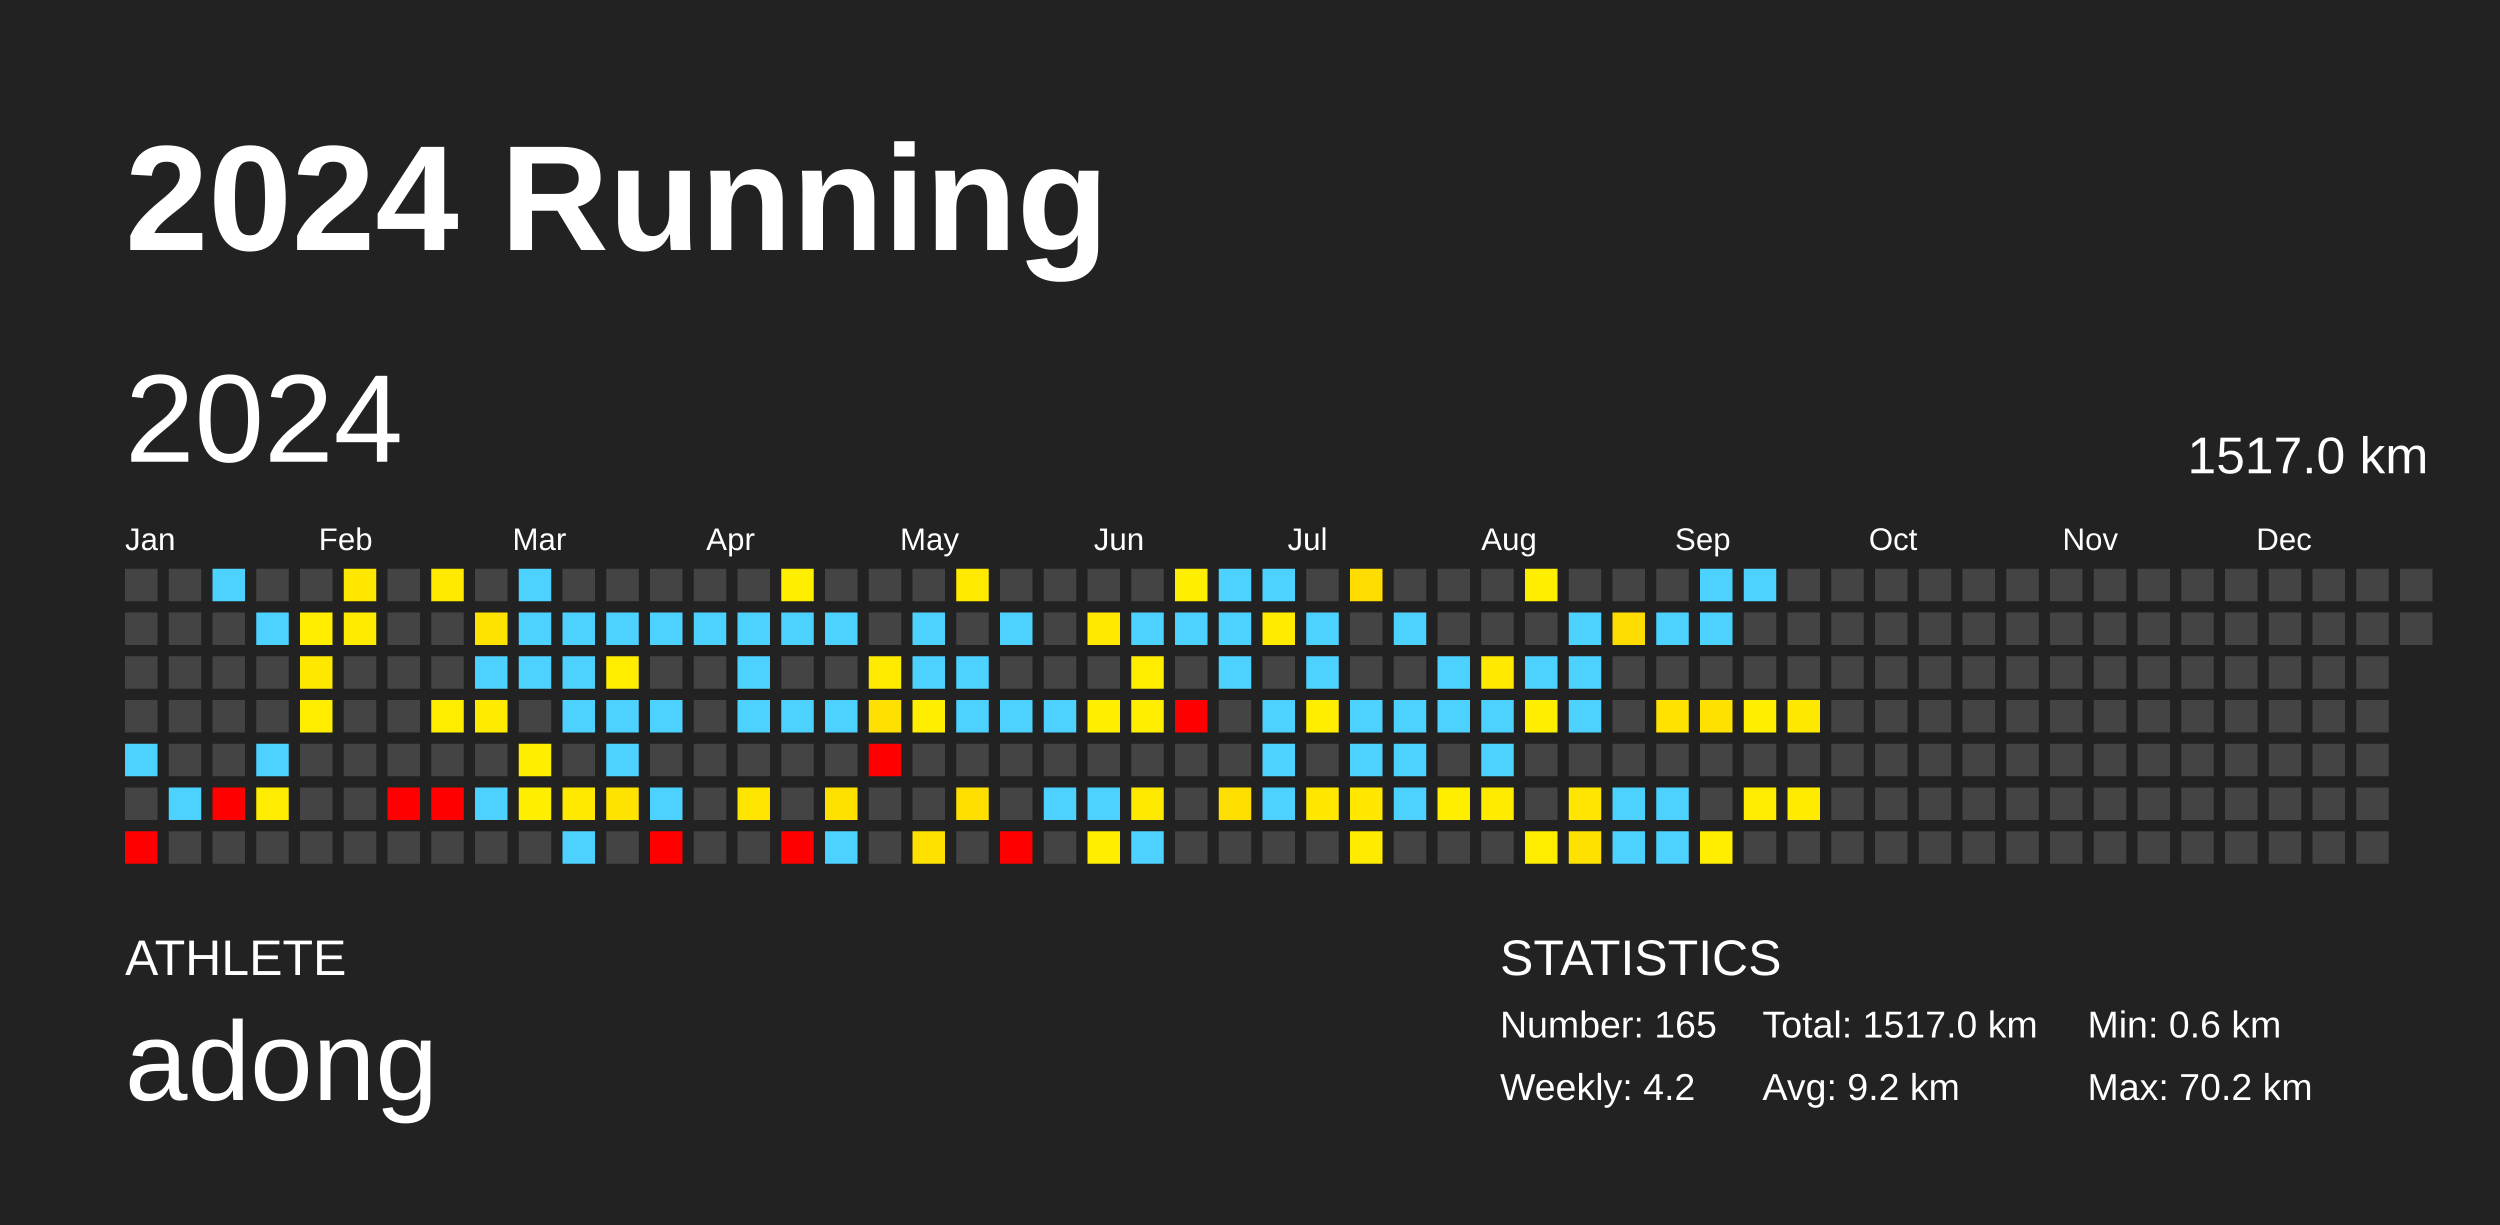
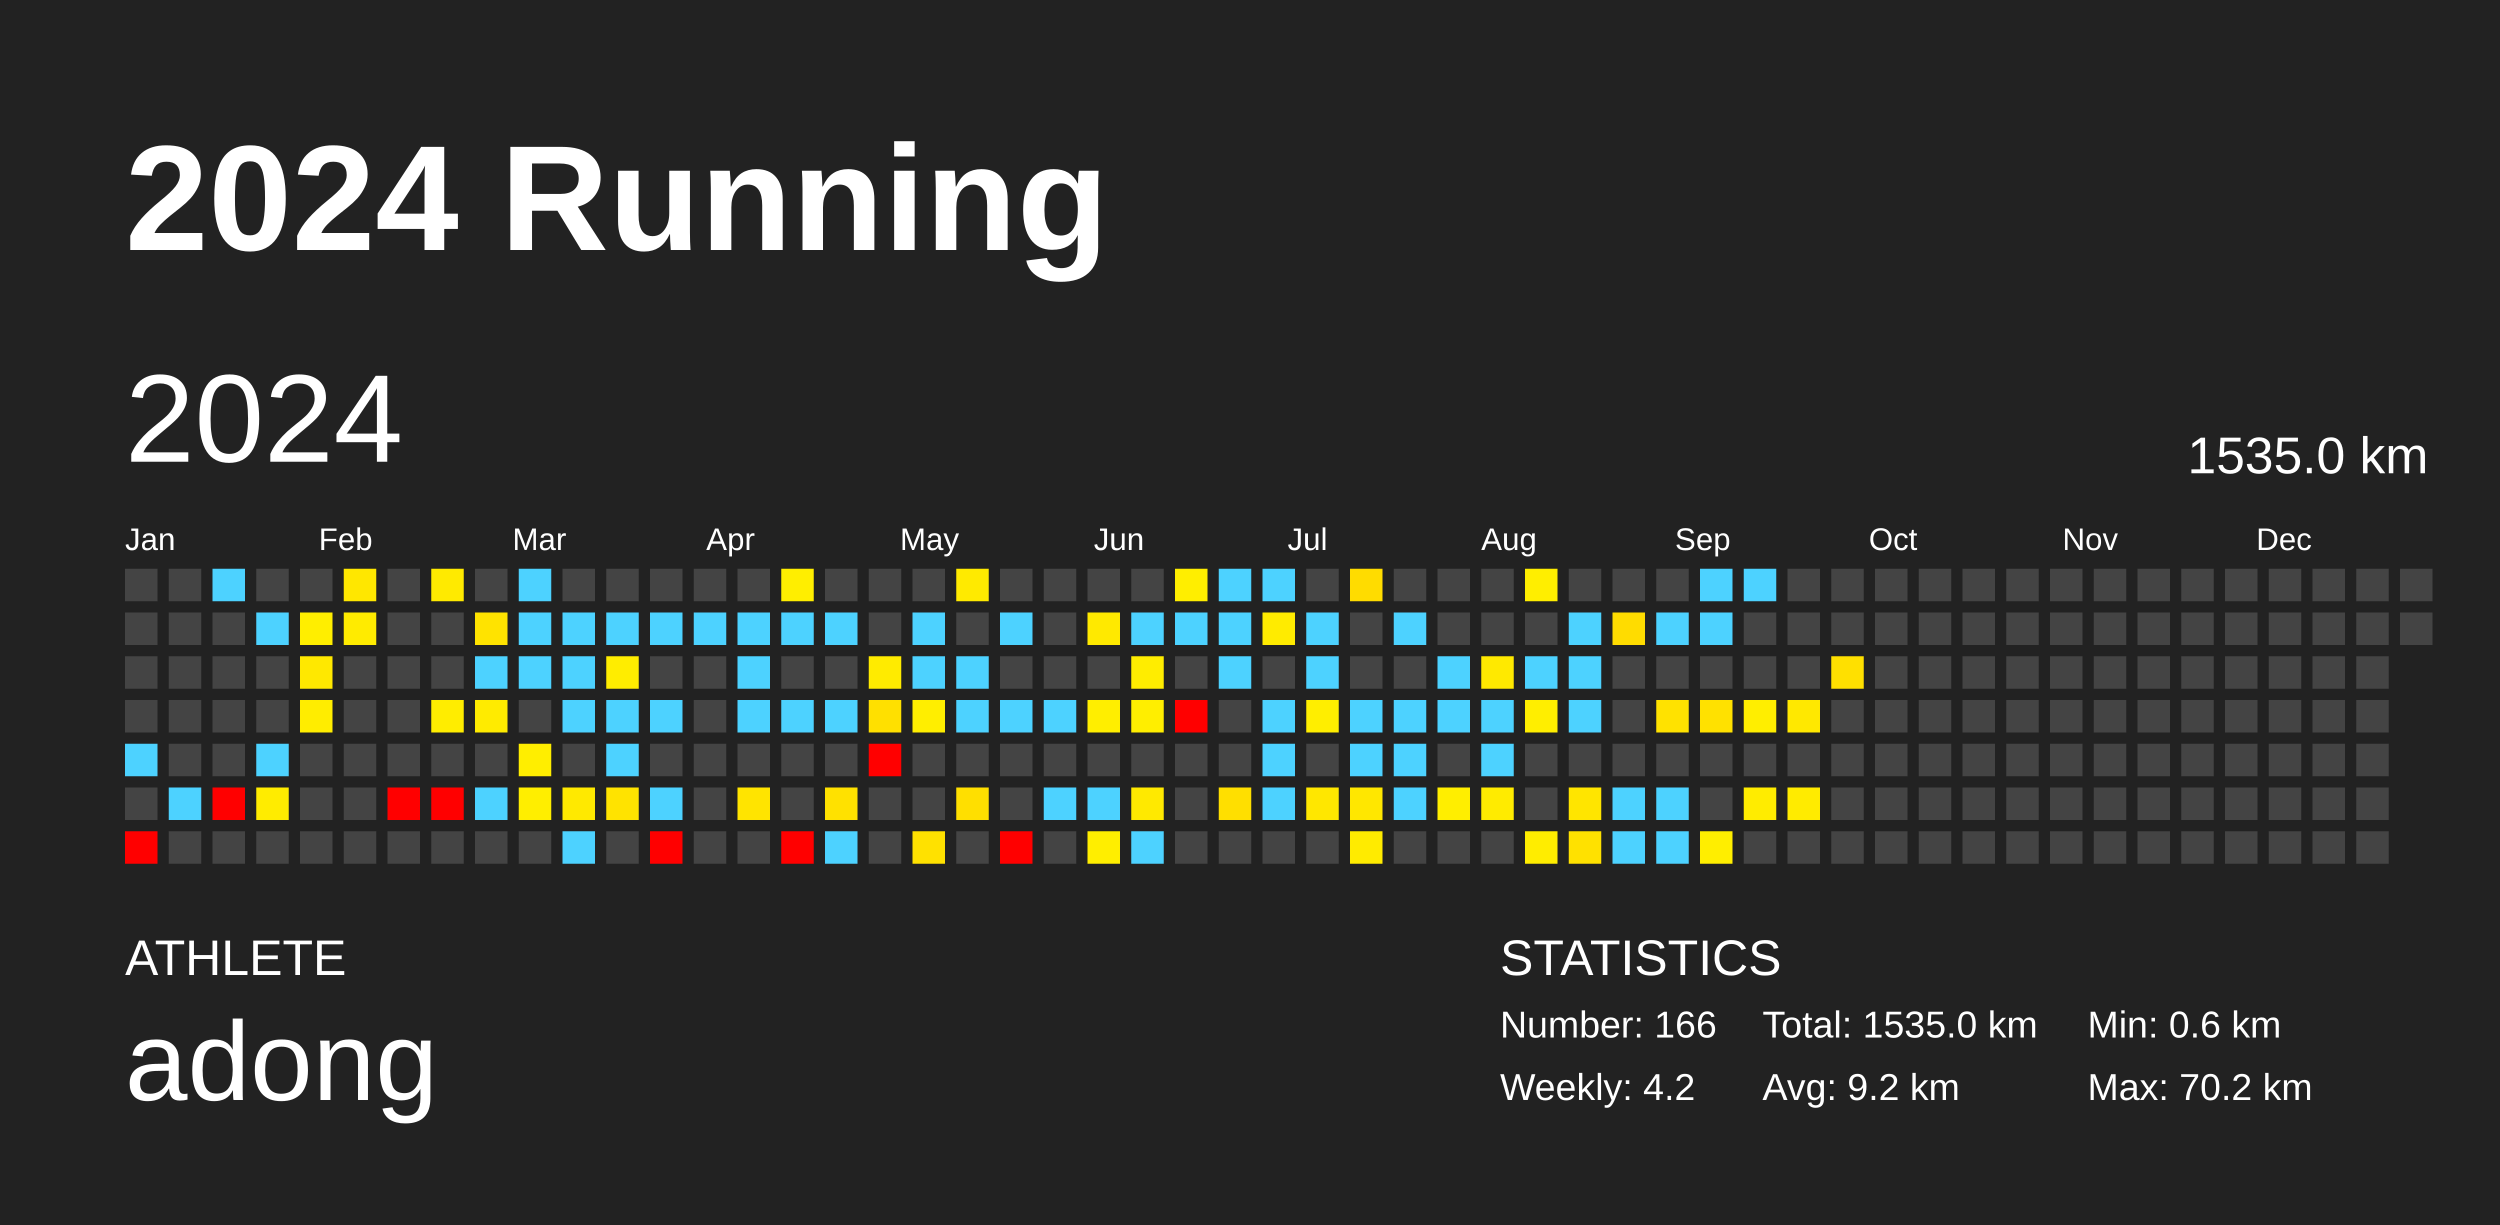
<svg xmlns="http://www.w3.org/2000/svg" baseProfile="full" height="98mm" version="1.1" viewBox="0,0,200,98" width="200mm">
  <defs />
  <rect fill="#222222" height="98" width="200" x="0" y="0" />
  <text fill="#FFFFFF" style="font-size:12px; font-family:Arial; font-weight:bold;" x="10" y="20">2024 Running</text>
  <text fill="#FFFFFF" style="font-size:4px; font-family:Arial" x="10" y="78">ATHLETE</text>
  <text fill="#FFFFFF" style="font-size:9px; font-family:Arial" x="10" y="88">adong</text>
  <text fill="#FFFFFF" style="font-size:4px; font-family:Arial" x="120" y="78">STATISTICS</text>
-   <text fill="#FFFFFF" style="font-size:3px; font-family:Arial" x="120" y="83">Number: 165</text>
+   <text fill="#FFFFFF" style="font-size:3px; font-family:Arial" x="120" y="83">Number: 166</text>
  <text fill="#FFFFFF" style="font-size:3px; font-family:Arial" x="120" y="88">Weekly: 4.2</text>
-   <text fill="#FFFFFF" style="font-size:3px; font-family:Arial" x="141" y="83">Total: 1517.0 km</text>
+   <text fill="#FFFFFF" style="font-size:3px; font-family:Arial" x="141" y="83">Total: 1535.0 km</text>
  <text fill="#FFFFFF" style="font-size:3px; font-family:Arial" x="141" y="88">Avg: 9.2 km</text>
  <text fill="#FFFFFF" style="font-size:3px; font-family:Arial" x="167" y="83">Min: 0.6 km</text>
  <text fill="#FFFFFF" style="font-size:3px; font-family:Arial" x="167" y="88">Max: 70.2 km</text>
  <text dominant-baseline="hanging" fill="#FFFFFF" style="font-size:10.0px; font-family:Arial;" x="10" y="30">2024</text>
-   <text dominant-baseline="hanging" fill="#FFFFFF" style="font-size:4.125px; font-family:Arial;" x="175" y="35">1517.0 km</text>
+   <text dominant-baseline="hanging" fill="#FFFFFF" style="font-size:4.125px; font-family:Arial;" x="175" y="35">1535.0 km</text>
  <text fill="#FFFFFF" style="font-size:2.5px; font-family:Arial" x="10.0" y="44">Jan</text>
  <text fill="#FFFFFF" style="font-size:2.5px; font-family:Arial" x="25.5" y="44">Feb</text>
  <text fill="#FFFFFF" style="font-size:2.5px; font-family:Arial" x="41.0" y="44">Mar</text>
  <text fill="#FFFFFF" style="font-size:2.5px; font-family:Arial" x="56.5" y="44">Apr</text>
  <text fill="#FFFFFF" style="font-size:2.5px; font-family:Arial" x="72.0" y="44">May</text>
  <text fill="#FFFFFF" style="font-size:2.5px; font-family:Arial" x="87.5" y="44">Jun</text>
  <text fill="#FFFFFF" style="font-size:2.5px; font-family:Arial" x="103.0" y="44">Jul</text>
  <text fill="#FFFFFF" style="font-size:2.5px; font-family:Arial" x="118.5" y="44">Aug</text>
  <text fill="#FFFFFF" style="font-size:2.5px; font-family:Arial" x="134.0" y="44">Sep</text>
  <text fill="#FFFFFF" style="font-size:2.5px; font-family:Arial" x="149.5" y="44">Oct</text>
  <text fill="#FFFFFF" style="font-size:2.5px; font-family:Arial" x="165.0" y="44">Nov</text>
  <text fill="#FFFFFF" style="font-size:2.5px; font-family:Arial" x="180.5" y="44">Dec</text>
  <rect fill="#444444" height="2.6" width="2.6" x="10.0" y="45.5" />
  <rect fill="#444444" height="2.6" width="2.6" x="10.0" y="49.0" />
  <rect fill="#444444" height="2.6" width="2.6" x="10.0" y="52.5" />
  <rect fill="#444444" height="2.6" width="2.6" x="10.0" y="56.0" />
  <rect fill="#4dd2ff" height="2.6" width="2.6" x="10.0" y="59.5" />
  <rect fill="#444444" height="2.6" width="2.6" x="10.0" y="63.0" />
  <rect fill="red" height="2.6" width="2.6" x="10.0" y="66.5" />
  <rect fill="#444444" height="2.6" width="2.6" x="13.5" y="45.5" />
  <rect fill="#444444" height="2.6" width="2.6" x="13.5" y="49.0" />
  <rect fill="#444444" height="2.6" width="2.6" x="13.5" y="52.5" />
  <rect fill="#444444" height="2.6" width="2.6" x="13.5" y="56.0" />
  <rect fill="#444444" height="2.6" width="2.6" x="13.5" y="59.5" />
  <rect fill="#4dd2ff" height="2.6" width="2.6" x="13.5" y="63.0" />
  <rect fill="#444444" height="2.6" width="2.6" x="13.5" y="66.5" />
  <rect fill="#4dd2ff" height="2.6" width="2.6" x="17.0" y="45.5" />
  <rect fill="#444444" height="2.6" width="2.6" x="17.0" y="49.0" />
  <rect fill="#444444" height="2.6" width="2.6" x="17.0" y="52.5" />
  <rect fill="#444444" height="2.6" width="2.6" x="17.0" y="56.0" />
  <rect fill="#444444" height="2.6" width="2.6" x="17.0" y="59.5" />
  <rect fill="red" height="2.6" width="2.6" x="17.0" y="63.0" />
  <rect fill="#444444" height="2.6" width="2.6" x="17.0" y="66.5" />
  <rect fill="#444444" height="2.6" width="2.6" x="20.5" y="45.5" />
  <rect fill="#4dd2ff" height="2.6" width="2.6" x="20.5" y="49.0" />
  <rect fill="#444444" height="2.6" width="2.6" x="20.5" y="52.5" />
  <rect fill="#444444" height="2.6" width="2.6" x="20.5" y="56.0" />
  <rect fill="#4dd2ff" height="2.6" width="2.6" x="20.5" y="59.5" />
  <rect fill="#ffec00" height="2.6" width="2.6" x="20.5" y="63.0" />
  <rect fill="#444444" height="2.6" width="2.6" x="20.5" y="66.5" />
  <rect fill="#444444" height="2.6" width="2.6" x="24.0" y="45.5" />
  <rect fill="#ffee00" height="2.6" width="2.6" x="24.0" y="49.0" />
  <rect fill="#ffe800" height="2.6" width="2.6" x="24.0" y="52.5" />
  <rect fill="#ffed00" height="2.6" width="2.6" x="24.0" y="56.0" />
  <rect fill="#444444" height="2.6" width="2.6" x="24.0" y="59.5" />
  <rect fill="#444444" height="2.6" width="2.6" x="24.0" y="63.0" />
  <rect fill="#444444" height="2.6" width="2.6" x="24.0" y="66.5" />
  <rect fill="#ffe700" height="2.6" width="2.6" x="27.5" y="45.5" />
  <rect fill="#ffeb00" height="2.6" width="2.6" x="27.5" y="49.0" />
  <rect fill="#444444" height="2.6" width="2.6" x="27.5" y="52.5" />
  <rect fill="#444444" height="2.6" width="2.6" x="27.5" y="56.0" />
  <rect fill="#444444" height="2.6" width="2.6" x="27.5" y="59.5" />
  <rect fill="#444444" height="2.6" width="2.6" x="27.5" y="63.0" />
  <rect fill="#444444" height="2.6" width="2.6" x="27.5" y="66.5" />
  <rect fill="#444444" height="2.6" width="2.6" x="31.0" y="45.5" />
  <rect fill="#444444" height="2.6" width="2.6" x="31.0" y="49.0" />
  <rect fill="#444444" height="2.6" width="2.6" x="31.0" y="52.5" />
  <rect fill="#444444" height="2.6" width="2.6" x="31.0" y="56.0" />
  <rect fill="#444444" height="2.6" width="2.6" x="31.0" y="59.5" />
  <rect fill="red" height="2.6" width="2.6" x="31.0" y="63.0" />
  <rect fill="#444444" height="2.6" width="2.6" x="31.0" y="66.5" />
  <rect fill="#ffea00" height="2.6" width="2.6" x="34.5" y="45.5" />
  <rect fill="#444444" height="2.6" width="2.6" x="34.5" y="49.0" />
  <rect fill="#444444" height="2.6" width="2.6" x="34.5" y="52.5" />
  <rect fill="#ffed00" height="2.6" width="2.6" x="34.5" y="56.0" />
  <rect fill="#444444" height="2.6" width="2.6" x="34.5" y="59.5" />
  <rect fill="red" height="2.6" width="2.6" x="34.5" y="63.0" />
  <rect fill="#444444" height="2.6" width="2.6" x="34.5" y="66.5" />
  <rect fill="#444444" height="2.6" width="2.6" x="38.0" y="45.5" />
  <rect fill="#ffe300" height="2.6" width="2.6" x="38.0" y="49.0" />
  <rect fill="#4dd2ff" height="2.6" width="2.6" x="38.0" y="52.5" />
  <rect fill="#ffeb00" height="2.6" width="2.6" x="38.0" y="56.0" />
  <rect fill="#444444" height="2.6" width="2.6" x="38.0" y="59.5" />
  <rect fill="#4dd2ff" height="2.6" width="2.6" x="38.0" y="63.0" />
  <rect fill="#444444" height="2.6" width="2.6" x="38.0" y="66.5" />
  <rect fill="#4dd2ff" height="2.6" width="2.6" x="41.5" y="45.5" />
  <rect fill="#4dd2ff" height="2.6" width="2.6" x="41.5" y="49.0" />
  <rect fill="#4dd2ff" height="2.6" width="2.6" x="41.5" y="52.5" />
  <rect fill="#444444" height="2.6" width="2.6" x="41.5" y="56.0" />
  <rect fill="#ffee00" height="2.6" width="2.6" x="41.5" y="59.5" />
  <rect fill="#ffee00" height="2.6" width="2.6" x="41.5" y="63.0" />
  <rect fill="#444444" height="2.6" width="2.6" x="41.5" y="66.5" />
  <rect fill="#444444" height="2.6" width="2.6" x="45.0" y="45.5" />
  <rect fill="#4dd2ff" height="2.6" width="2.6" x="45.0" y="49.0" />
  <rect fill="#4dd2ff" height="2.6" width="2.6" x="45.0" y="52.5" />
  <rect fill="#4dd2ff" height="2.6" width="2.6" x="45.0" y="56.0" />
  <rect fill="#444444" height="2.6" width="2.6" x="45.0" y="59.5" />
  <rect fill="#ffe900" height="2.6" width="2.6" x="45.0" y="63.0" />
  <rect fill="#4dd2ff" height="2.6" width="2.6" x="45.0" y="66.5" />
  <rect fill="#444444" height="2.6" width="2.6" x="48.5" y="45.5" />
  <rect fill="#4dd2ff" height="2.6" width="2.6" x="48.5" y="49.0" />
  <rect fill="#ffed00" height="2.6" width="2.6" x="48.5" y="52.5" />
  <rect fill="#4dd2ff" height="2.6" width="2.6" x="48.5" y="56.0" />
  <rect fill="#4dd2ff" height="2.6" width="2.6" x="48.5" y="59.5" />
  <rect fill="#ffe300" height="2.6" width="2.6" x="48.5" y="63.0" />
  <rect fill="#444444" height="2.6" width="2.6" x="48.5" y="66.5" />
  <rect fill="#444444" height="2.6" width="2.6" x="52.0" y="45.5" />
  <rect fill="#4dd2ff" height="2.6" width="2.6" x="52.0" y="49.0" />
  <rect fill="#444444" height="2.6" width="2.6" x="52.0" y="52.5" />
  <rect fill="#4dd2ff" height="2.6" width="2.6" x="52.0" y="56.0" />
  <rect fill="#444444" height="2.6" width="2.6" x="52.0" y="59.5" />
  <rect fill="#4dd2ff" height="2.6" width="2.6" x="52.0" y="63.0" />
  <rect fill="red" height="2.6" width="2.6" x="52.0" y="66.5" />
  <rect fill="#444444" height="2.6" width="2.6" x="55.5" y="45.5" />
  <rect fill="#4dd2ff" height="2.6" width="2.6" x="55.5" y="49.0" />
  <rect fill="#444444" height="2.6" width="2.6" x="55.5" y="52.5" />
  <rect fill="#444444" height="2.6" width="2.6" x="55.5" y="56.0" />
  <rect fill="#444444" height="2.6" width="2.6" x="55.5" y="59.5" />
  <rect fill="#444444" height="2.6" width="2.6" x="55.5" y="63.0" />
  <rect fill="#444444" height="2.6" width="2.6" x="55.5" y="66.5" />
  <rect fill="#444444" height="2.6" width="2.6" x="59.0" y="45.5" />
  <rect fill="#4dd2ff" height="2.6" width="2.6" x="59.0" y="49.0" />
  <rect fill="#4dd2ff" height="2.6" width="2.6" x="59.0" y="52.5" />
  <rect fill="#4dd2ff" height="2.6" width="2.6" x="59.0" y="56.0" />
  <rect fill="#444444" height="2.6" width="2.6" x="59.0" y="59.5" />
  <rect fill="#ffe400" height="2.6" width="2.6" x="59.0" y="63.0" />
  <rect fill="#444444" height="2.6" width="2.6" x="59.0" y="66.5" />
  <rect fill="#ffee00" height="2.6" width="2.6" x="62.5" y="45.5" />
  <rect fill="#4dd2ff" height="2.6" width="2.6" x="62.5" y="49.0" />
  <rect fill="#444444" height="2.6" width="2.6" x="62.5" y="52.5" />
  <rect fill="#4dd2ff" height="2.6" width="2.6" x="62.5" y="56.0" />
  <rect fill="#444444" height="2.6" width="2.6" x="62.5" y="59.5" />
  <rect fill="#444444" height="2.6" width="2.6" x="62.5" y="63.0" />
  <rect fill="red" height="2.6" width="2.6" x="62.5" y="66.5" />
  <rect fill="#444444" height="2.6" width="2.6" x="66.0" y="45.5" />
  <rect fill="#4dd2ff" height="2.6" width="2.6" x="66.0" y="49.0" />
  <rect fill="#444444" height="2.6" width="2.6" x="66.0" y="52.5" />
  <rect fill="#4dd2ff" height="2.6" width="2.6" x="66.0" y="56.0" />
  <rect fill="#444444" height="2.6" width="2.6" x="66.0" y="59.5" />
  <rect fill="#ffe100" height="2.6" width="2.6" x="66.0" y="63.0" />
  <rect fill="#4dd2ff" height="2.6" width="2.6" x="66.0" y="66.5" />
  <rect fill="#444444" height="2.6" width="2.6" x="69.5" y="45.5" />
  <rect fill="#444444" height="2.6" width="2.6" x="69.5" y="49.0" />
  <rect fill="#ffeb00" height="2.6" width="2.6" x="69.5" y="52.5" />
  <rect fill="#ffe000" height="2.6" width="2.6" x="69.5" y="56.0" />
  <rect fill="red" height="2.6" width="2.6" x="69.5" y="59.5" />
  <rect fill="#444444" height="2.6" width="2.6" x="69.5" y="63.0" />
  <rect fill="#444444" height="2.6" width="2.6" x="69.5" y="66.5" />
  <rect fill="#444444" height="2.6" width="2.6" x="73.0" y="45.5" />
  <rect fill="#4dd2ff" height="2.6" width="2.6" x="73.0" y="49.0" />
  <rect fill="#4dd2ff" height="2.6" width="2.6" x="73.0" y="52.5" />
  <rect fill="#ffee00" height="2.6" width="2.6" x="73.0" y="56.0" />
  <rect fill="#444444" height="2.6" width="2.6" x="73.0" y="59.5" />
  <rect fill="#444444" height="2.6" width="2.6" x="73.0" y="63.0" />
  <rect fill="#ffe100" height="2.6" width="2.6" x="73.0" y="66.5" />
  <rect fill="#ffea00" height="2.6" width="2.6" x="76.5" y="45.5" />
  <rect fill="#444444" height="2.6" width="2.6" x="76.5" y="49.0" />
  <rect fill="#4dd2ff" height="2.6" width="2.6" x="76.5" y="52.5" />
  <rect fill="#4dd2ff" height="2.6" width="2.6" x="76.5" y="56.0" />
  <rect fill="#444444" height="2.6" width="2.6" x="76.5" y="59.5" />
  <rect fill="#ffdf00" height="2.6" width="2.6" x="76.5" y="63.0" />
  <rect fill="#444444" height="2.6" width="2.6" x="76.5" y="66.5" />
  <rect fill="#444444" height="2.6" width="2.6" x="80.0" y="45.5" />
  <rect fill="#4dd2ff" height="2.6" width="2.6" x="80.0" y="49.0" />
  <rect fill="#444444" height="2.6" width="2.6" x="80.0" y="52.5" />
  <rect fill="#4dd2ff" height="2.6" width="2.6" x="80.0" y="56.0" />
  <rect fill="#444444" height="2.6" width="2.6" x="80.0" y="59.5" />
  <rect fill="#444444" height="2.6" width="2.6" x="80.0" y="63.0" />
  <rect fill="red" height="2.6" width="2.6" x="80.0" y="66.5" />
  <rect fill="#444444" height="2.6" width="2.6" x="83.5" y="45.5" />
  <rect fill="#444444" height="2.6" width="2.6" x="83.5" y="49.0" />
  <rect fill="#444444" height="2.6" width="2.6" x="83.5" y="52.5" />
  <rect fill="#4dd2ff" height="2.6" width="2.6" x="83.5" y="56.0" />
  <rect fill="#444444" height="2.6" width="2.6" x="83.5" y="59.5" />
  <rect fill="#4dd2ff" height="2.6" width="2.6" x="83.5" y="63.0" />
  <rect fill="#444444" height="2.6" width="2.6" x="83.5" y="66.5" />
  <rect fill="#444444" height="2.6" width="2.6" x="87.0" y="45.5" />
  <rect fill="#ffe900" height="2.6" width="2.6" x="87.0" y="49.0" />
  <rect fill="#444444" height="2.6" width="2.6" x="87.0" y="52.5" />
  <rect fill="#ffee00" height="2.6" width="2.6" x="87.0" y="56.0" />
  <rect fill="#444444" height="2.6" width="2.6" x="87.0" y="59.5" />
  <rect fill="#4dd2ff" height="2.6" width="2.6" x="87.0" y="63.0" />
  <rect fill="#ffee00" height="2.6" width="2.6" x="87.0" y="66.5" />
  <rect fill="#444444" height="2.6" width="2.6" x="90.5" y="45.5" />
  <rect fill="#4dd2ff" height="2.6" width="2.6" x="90.5" y="49.0" />
  <rect fill="#ffed00" height="2.6" width="2.6" x="90.5" y="52.5" />
  <rect fill="#ffee00" height="2.6" width="2.6" x="90.5" y="56.0" />
  <rect fill="#444444" height="2.6" width="2.6" x="90.5" y="59.5" />
  <rect fill="#ffe900" height="2.6" width="2.6" x="90.5" y="63.0" />
  <rect fill="#4dd2ff" height="2.6" width="2.6" x="90.5" y="66.5" />
  <rect fill="#ffee00" height="2.6" width="2.6" x="94.0" y="45.5" />
  <rect fill="#4dd2ff" height="2.6" width="2.6" x="94.0" y="49.0" />
  <rect fill="#444444" height="2.6" width="2.6" x="94.0" y="52.5" />
  <rect fill="red" height="2.6" width="2.6" x="94.0" y="56.0" />
  <rect fill="#444444" height="2.6" width="2.6" x="94.0" y="59.5" />
  <rect fill="#444444" height="2.6" width="2.6" x="94.0" y="63.0" />
  <rect fill="#444444" height="2.6" width="2.6" x="94.0" y="66.5" />
  <rect fill="#4dd2ff" height="2.6" width="2.6" x="97.5" y="45.5" />
  <rect fill="#4dd2ff" height="2.6" width="2.6" x="97.5" y="49.0" />
  <rect fill="#4dd2ff" height="2.6" width="2.6" x="97.5" y="52.5" />
  <rect fill="#444444" height="2.6" width="2.6" x="97.5" y="56.0" />
  <rect fill="#444444" height="2.6" width="2.6" x="97.5" y="59.5" />
  <rect fill="#ffdf00" height="2.6" width="2.6" x="97.5" y="63.0" />
  <rect fill="#444444" height="2.6" width="2.6" x="97.5" y="66.5" />
  <rect fill="#4dd2ff" height="2.6" width="2.6" x="101.0" y="45.5" />
  <rect fill="#ffeb00" height="2.6" width="2.6" x="101.0" y="49.0" />
  <rect fill="#444444" height="2.6" width="2.6" x="101.0" y="52.5" />
  <rect fill="#4dd2ff" height="2.6" width="2.6" x="101.0" y="56.0" />
  <rect fill="#4dd2ff" height="2.6" width="2.6" x="101.0" y="59.5" />
  <rect fill="#4dd2ff" height="2.6" width="2.6" x="101.0" y="63.0" />
  <rect fill="#444444" height="2.6" width="2.6" x="101.0" y="66.5" />
  <rect fill="#444444" height="2.6" width="2.6" x="104.5" y="45.5" />
  <rect fill="#4dd2ff" height="2.6" width="2.6" x="104.5" y="49.0" />
  <rect fill="#4dd2ff" height="2.6" width="2.6" x="104.5" y="52.5" />
  <rect fill="#ffee00" height="2.6" width="2.6" x="104.5" y="56.0" />
  <rect fill="#444444" height="2.6" width="2.6" x="104.5" y="59.5" />
  <rect fill="#ffe700" height="2.6" width="2.6" x="104.5" y="63.0" />
  <rect fill="#444444" height="2.6" width="2.6" x="104.5" y="66.5" />
  <rect fill="#ffdc00" height="2.6" width="2.6" x="108.0" y="45.5" />
  <rect fill="#444444" height="2.6" width="2.6" x="108.0" y="49.0" />
  <rect fill="#444444" height="2.6" width="2.6" x="108.0" y="52.5" />
  <rect fill="#4dd2ff" height="2.6" width="2.6" x="108.0" y="56.0" />
  <rect fill="#4dd2ff" height="2.6" width="2.6" x="108.0" y="59.5" />
  <rect fill="#ffe700" height="2.6" width="2.6" x="108.0" y="63.0" />
  <rect fill="#ffeb00" height="2.6" width="2.6" x="108.0" y="66.5" />
  <rect fill="#444444" height="2.6" width="2.6" x="111.5" y="45.5" />
  <rect fill="#4dd2ff" height="2.6" width="2.6" x="111.5" y="49.0" />
  <rect fill="#444444" height="2.6" width="2.6" x="111.5" y="52.5" />
  <rect fill="#4dd2ff" height="2.6" width="2.6" x="111.5" y="56.0" />
  <rect fill="#4dd2ff" height="2.6" width="2.6" x="111.5" y="59.5" />
  <rect fill="#4dd2ff" height="2.6" width="2.6" x="111.5" y="63.0" />
  <rect fill="#444444" height="2.6" width="2.6" x="111.5" y="66.5" />
  <rect fill="#444444" height="2.6" width="2.6" x="115.0" y="45.5" />
  <rect fill="#444444" height="2.6" width="2.6" x="115.0" y="49.0" />
  <rect fill="#4dd2ff" height="2.6" width="2.6" x="115.0" y="52.5" />
  <rect fill="#4dd2ff" height="2.6" width="2.6" x="115.0" y="56.0" />
  <rect fill="#444444" height="2.6" width="2.6" x="115.0" y="59.5" />
  <rect fill="#ffee00" height="2.6" width="2.6" x="115.0" y="63.0" />
  <rect fill="#444444" height="2.6" width="2.6" x="115.0" y="66.5" />
  <rect fill="#444444" height="2.6" width="2.6" x="118.5" y="45.5" />
  <rect fill="#444444" height="2.6" width="2.6" x="118.5" y="49.0" />
  <rect fill="#ffe900" height="2.6" width="2.6" x="118.5" y="52.5" />
  <rect fill="#4dd2ff" height="2.6" width="2.6" x="118.5" y="56.0" />
  <rect fill="#4dd2ff" height="2.6" width="2.6" x="118.5" y="59.5" />
  <rect fill="#ffeb00" height="2.6" width="2.6" x="118.5" y="63.0" />
  <rect fill="#444444" height="2.6" width="2.6" x="118.5" y="66.5" />
  <rect fill="#ffee00" height="2.6" width="2.6" x="122.0" y="45.5" />
  <rect fill="#444444" height="2.6" width="2.6" x="122.0" y="49.0" />
  <rect fill="#4dd2ff" height="2.6" width="2.6" x="122.0" y="52.5" />
  <rect fill="#ffee00" height="2.6" width="2.6" x="122.0" y="56.0" />
  <rect fill="#444444" height="2.6" width="2.6" x="122.0" y="59.5" />
  <rect fill="#444444" height="2.6" width="2.6" x="122.0" y="63.0" />
  <rect fill="#ffed00" height="2.6" width="2.6" x="122.0" y="66.5" />
  <rect fill="#444444" height="2.6" width="2.6" x="125.5" y="45.5" />
  <rect fill="#4dd2ff" height="2.6" width="2.6" x="125.5" y="49.0" />
  <rect fill="#4dd2ff" height="2.6" width="2.6" x="125.5" y="52.5" />
  <rect fill="#4dd2ff" height="2.6" width="2.6" x="125.5" y="56.0" />
  <rect fill="#444444" height="2.6" width="2.6" x="125.5" y="59.5" />
  <rect fill="#ffe500" height="2.6" width="2.6" x="125.5" y="63.0" />
  <rect fill="#ffe100" height="2.6" width="2.6" x="125.5" y="66.5" />
  <rect fill="#444444" height="2.6" width="2.6" x="129.0" y="45.5" />
  <rect fill="#ffdc00" height="2.6" width="2.6" x="129.0" y="49.0" />
  <rect fill="#444444" height="2.6" width="2.6" x="129.0" y="52.5" />
  <rect fill="#444444" height="2.6" width="2.6" x="129.0" y="56.0" />
  <rect fill="#444444" height="2.6" width="2.6" x="129.0" y="59.5" />
  <rect fill="#4dd2ff" height="2.6" width="2.6" x="129.0" y="63.0" />
  <rect fill="#4dd2ff" height="2.6" width="2.6" x="129.0" y="66.5" />
  <rect fill="#444444" height="2.6" width="2.6" x="132.5" y="45.5" />
  <rect fill="#4dd2ff" height="2.6" width="2.6" x="132.5" y="49.0" />
  <rect fill="#444444" height="2.6" width="2.6" x="132.5" y="52.5" />
  <rect fill="#ffe200" height="2.6" width="2.6" x="132.5" y="56.0" />
  <rect fill="#444444" height="2.6" width="2.6" x="132.5" y="59.5" />
  <rect fill="#4dd2ff" height="2.6" width="2.6" x="132.5" y="63.0" />
  <rect fill="#4dd2ff" height="2.6" width="2.6" x="132.5" y="66.5" />
  <rect fill="#4dd2ff" height="2.6" width="2.6" x="136.0" y="45.5" />
  <rect fill="#4dd2ff" height="2.6" width="2.6" x="136.0" y="49.0" />
  <rect fill="#444444" height="2.6" width="2.6" x="136.0" y="52.5" />
  <rect fill="#ffe100" height="2.6" width="2.6" x="136.0" y="56.0" />
  <rect fill="#444444" height="2.6" width="2.6" x="136.0" y="59.5" />
  <rect fill="#444444" height="2.6" width="2.6" x="136.0" y="63.0" />
  <rect fill="#ffee00" height="2.6" width="2.6" x="136.0" y="66.5" />
  <rect fill="#4dd2ff" height="2.6" width="2.6" x="139.5" y="45.5" />
  <rect fill="#444444" height="2.6" width="2.6" x="139.5" y="49.0" />
  <rect fill="#444444" height="2.6" width="2.6" x="139.5" y="52.5" />
  <rect fill="#ffee00" height="2.6" width="2.6" x="139.5" y="56.0" />
  <rect fill="#444444" height="2.6" width="2.6" x="139.5" y="59.5" />
  <rect fill="#ffec00" height="2.6" width="2.6" x="139.5" y="63.0" />
  <rect fill="#444444" height="2.6" width="2.6" x="139.5" y="66.5" />
  <rect fill="#444444" height="2.6" width="2.6" x="143.0" y="45.5" />
  <rect fill="#444444" height="2.6" width="2.6" x="143.0" y="49.0" />
  <rect fill="#444444" height="2.6" width="2.6" x="143.0" y="52.5" />
  <rect fill="#ffe800" height="2.6" width="2.6" x="143.0" y="56.0" />
  <rect fill="#444444" height="2.6" width="2.6" x="143.0" y="59.5" />
  <rect fill="#ffeb00" height="2.6" width="2.6" x="143.0" y="63.0" />
  <rect fill="#444444" height="2.6" width="2.6" x="143.0" y="66.5" />
  <rect fill="#444444" height="2.6" width="2.6" x="146.5" y="45.5" />
  <rect fill="#444444" height="2.6" width="2.6" x="146.5" y="49.0" />
-   <rect fill="#444444" height="2.6" width="2.6" x="146.5" y="52.5" />
+   <rect fill="#ffe000" height="2.6" width="2.6" x="146.5" y="52.5" />
  <rect fill="#444444" height="2.6" width="2.6" x="146.5" y="56.0" />
  <rect fill="#444444" height="2.6" width="2.6" x="146.5" y="59.5" />
  <rect fill="#444444" height="2.6" width="2.6" x="146.5" y="63.0" />
  <rect fill="#444444" height="2.6" width="2.6" x="146.5" y="66.5" />
  <rect fill="#444444" height="2.6" width="2.6" x="150.0" y="45.5" />
  <rect fill="#444444" height="2.6" width="2.6" x="150.0" y="49.0" />
  <rect fill="#444444" height="2.6" width="2.6" x="150.0" y="52.5" />
  <rect fill="#444444" height="2.6" width="2.6" x="150.0" y="56.0" />
  <rect fill="#444444" height="2.6" width="2.6" x="150.0" y="59.5" />
  <rect fill="#444444" height="2.6" width="2.6" x="150.0" y="63.0" />
  <rect fill="#444444" height="2.6" width="2.6" x="150.0" y="66.5" />
  <rect fill="#444444" height="2.6" width="2.6" x="153.5" y="45.5" />
  <rect fill="#444444" height="2.6" width="2.6" x="153.5" y="49.0" />
  <rect fill="#444444" height="2.6" width="2.6" x="153.5" y="52.5" />
  <rect fill="#444444" height="2.6" width="2.6" x="153.5" y="56.0" />
  <rect fill="#444444" height="2.6" width="2.6" x="153.5" y="59.5" />
  <rect fill="#444444" height="2.6" width="2.6" x="153.5" y="63.0" />
  <rect fill="#444444" height="2.6" width="2.6" x="153.5" y="66.5" />
  <rect fill="#444444" height="2.6" width="2.6" x="157.0" y="45.5" />
  <rect fill="#444444" height="2.6" width="2.6" x="157.0" y="49.0" />
  <rect fill="#444444" height="2.6" width="2.6" x="157.0" y="52.5" />
  <rect fill="#444444" height="2.6" width="2.6" x="157.0" y="56.0" />
  <rect fill="#444444" height="2.6" width="2.6" x="157.0" y="59.5" />
  <rect fill="#444444" height="2.6" width="2.6" x="157.0" y="63.0" />
  <rect fill="#444444" height="2.6" width="2.6" x="157.0" y="66.5" />
  <rect fill="#444444" height="2.6" width="2.6" x="160.5" y="45.5" />
  <rect fill="#444444" height="2.6" width="2.6" x="160.5" y="49.0" />
  <rect fill="#444444" height="2.6" width="2.6" x="160.5" y="52.5" />
  <rect fill="#444444" height="2.6" width="2.6" x="160.5" y="56.0" />
  <rect fill="#444444" height="2.6" width="2.6" x="160.5" y="59.5" />
  <rect fill="#444444" height="2.6" width="2.6" x="160.5" y="63.0" />
  <rect fill="#444444" height="2.6" width="2.6" x="160.5" y="66.5" />
  <rect fill="#444444" height="2.6" width="2.6" x="164.0" y="45.5" />
  <rect fill="#444444" height="2.6" width="2.6" x="164.0" y="49.0" />
  <rect fill="#444444" height="2.6" width="2.6" x="164.0" y="52.5" />
  <rect fill="#444444" height="2.6" width="2.6" x="164.0" y="56.0" />
  <rect fill="#444444" height="2.6" width="2.6" x="164.0" y="59.5" />
  <rect fill="#444444" height="2.6" width="2.6" x="164.0" y="63.0" />
  <rect fill="#444444" height="2.6" width="2.6" x="164.0" y="66.5" />
  <rect fill="#444444" height="2.6" width="2.6" x="167.5" y="45.5" />
  <rect fill="#444444" height="2.6" width="2.6" x="167.5" y="49.0" />
  <rect fill="#444444" height="2.6" width="2.6" x="167.5" y="52.5" />
  <rect fill="#444444" height="2.6" width="2.6" x="167.5" y="56.0" />
  <rect fill="#444444" height="2.6" width="2.6" x="167.5" y="59.5" />
  <rect fill="#444444" height="2.6" width="2.6" x="167.5" y="63.0" />
  <rect fill="#444444" height="2.6" width="2.6" x="167.5" y="66.5" />
  <rect fill="#444444" height="2.6" width="2.6" x="171.0" y="45.5" />
  <rect fill="#444444" height="2.6" width="2.6" x="171.0" y="49.0" />
  <rect fill="#444444" height="2.6" width="2.6" x="171.0" y="52.5" />
  <rect fill="#444444" height="2.6" width="2.6" x="171.0" y="56.0" />
  <rect fill="#444444" height="2.6" width="2.6" x="171.0" y="59.5" />
  <rect fill="#444444" height="2.6" width="2.6" x="171.0" y="63.0" />
  <rect fill="#444444" height="2.6" width="2.6" x="171.0" y="66.5" />
  <rect fill="#444444" height="2.6" width="2.6" x="174.5" y="45.5" />
  <rect fill="#444444" height="2.6" width="2.6" x="174.5" y="49.0" />
  <rect fill="#444444" height="2.6" width="2.6" x="174.5" y="52.5" />
  <rect fill="#444444" height="2.6" width="2.6" x="174.5" y="56.0" />
  <rect fill="#444444" height="2.6" width="2.6" x="174.5" y="59.5" />
  <rect fill="#444444" height="2.6" width="2.6" x="174.5" y="63.0" />
  <rect fill="#444444" height="2.6" width="2.6" x="174.5" y="66.5" />
  <rect fill="#444444" height="2.6" width="2.6" x="178.0" y="45.5" />
  <rect fill="#444444" height="2.6" width="2.6" x="178.0" y="49.0" />
  <rect fill="#444444" height="2.6" width="2.6" x="178.0" y="52.5" />
  <rect fill="#444444" height="2.6" width="2.6" x="178.0" y="56.0" />
  <rect fill="#444444" height="2.6" width="2.6" x="178.0" y="59.5" />
  <rect fill="#444444" height="2.6" width="2.6" x="178.0" y="63.0" />
  <rect fill="#444444" height="2.6" width="2.6" x="178.0" y="66.5" />
  <rect fill="#444444" height="2.6" width="2.6" x="181.5" y="45.5" />
  <rect fill="#444444" height="2.6" width="2.6" x="181.5" y="49.0" />
  <rect fill="#444444" height="2.6" width="2.6" x="181.5" y="52.5" />
  <rect fill="#444444" height="2.6" width="2.6" x="181.5" y="56.0" />
  <rect fill="#444444" height="2.6" width="2.6" x="181.5" y="59.5" />
  <rect fill="#444444" height="2.6" width="2.6" x="181.5" y="63.0" />
  <rect fill="#444444" height="2.6" width="2.6" x="181.5" y="66.5" />
  <rect fill="#444444" height="2.6" width="2.6" x="185.0" y="45.5" />
  <rect fill="#444444" height="2.6" width="2.6" x="185.0" y="49.0" />
  <rect fill="#444444" height="2.6" width="2.6" x="185.0" y="52.5" />
  <rect fill="#444444" height="2.6" width="2.6" x="185.0" y="56.0" />
  <rect fill="#444444" height="2.6" width="2.6" x="185.0" y="59.5" />
  <rect fill="#444444" height="2.6" width="2.6" x="185.0" y="63.0" />
  <rect fill="#444444" height="2.6" width="2.6" x="185.0" y="66.5" />
  <rect fill="#444444" height="2.6" width="2.6" x="188.5" y="45.5" />
  <rect fill="#444444" height="2.6" width="2.6" x="188.5" y="49.0" />
  <rect fill="#444444" height="2.6" width="2.6" x="188.5" y="52.5" />
  <rect fill="#444444" height="2.6" width="2.6" x="188.5" y="56.0" />
  <rect fill="#444444" height="2.6" width="2.6" x="188.5" y="59.5" />
  <rect fill="#444444" height="2.6" width="2.6" x="188.5" y="63.0" />
  <rect fill="#444444" height="2.6" width="2.6" x="188.5" y="66.5" />
  <rect fill="#444444" height="2.6" width="2.6" x="192.0" y="45.5" />
  <rect fill="#444444" height="2.6" width="2.6" x="192.0" y="49.0" />
</svg>
